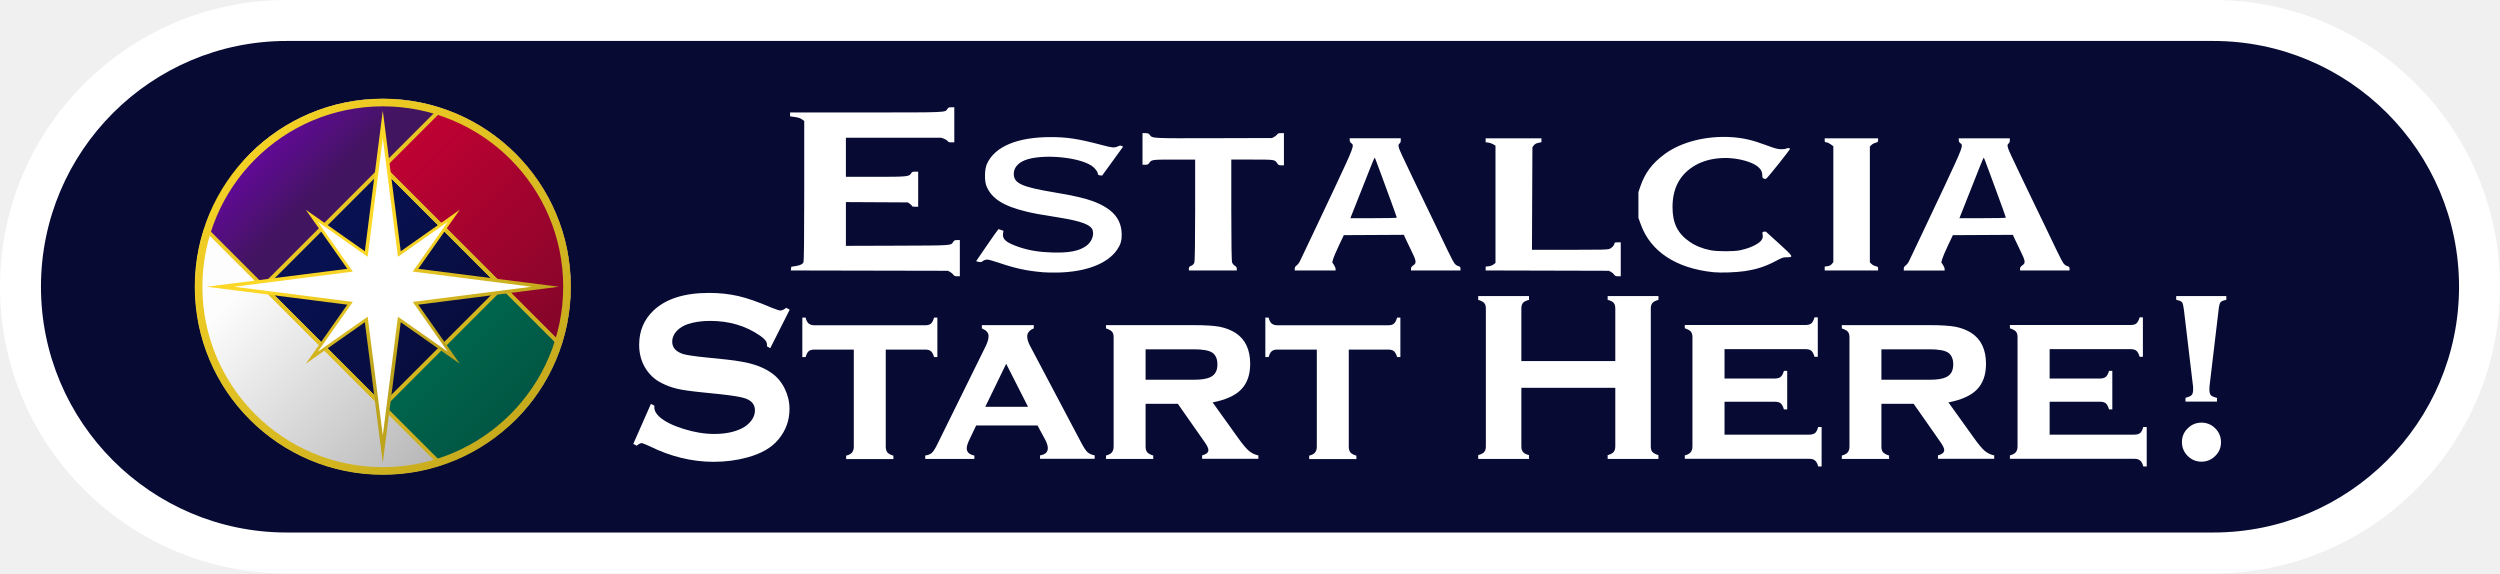
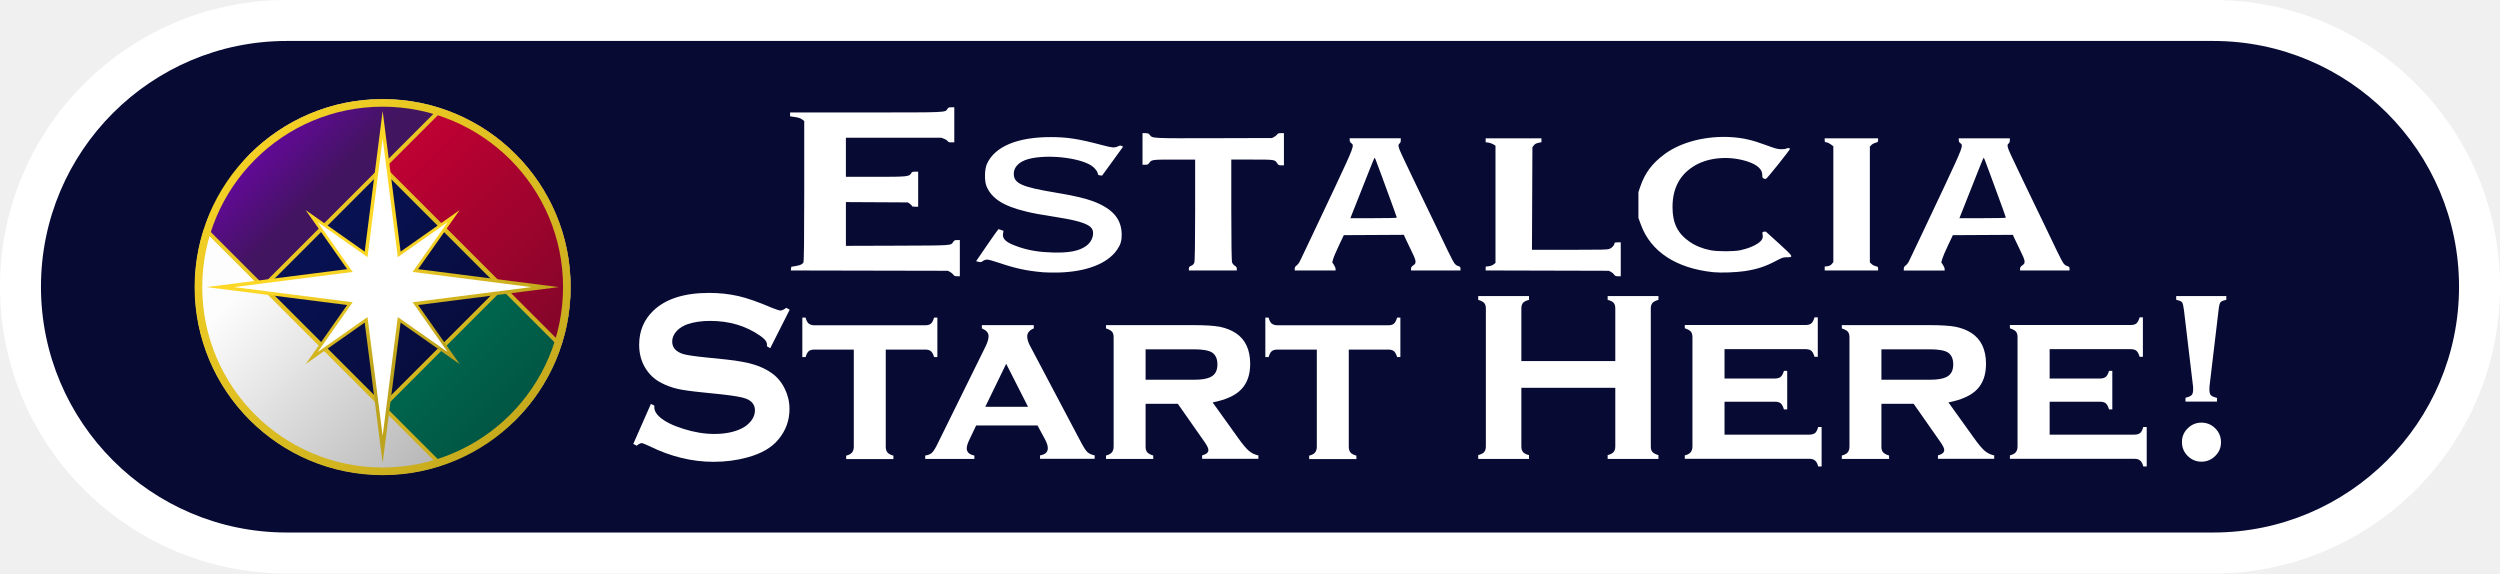
<svg xmlns="http://www.w3.org/2000/svg" xmlns:xlink="http://www.w3.org/1999/xlink" version="1.1" id="svg1" width="183.094" height="42" viewBox="0 0 183.094 42" xml:space="preserve">
  <defs id="defs1">
-     <linearGradient id="linearGradient18">
-       <stop style="stop-color:#7b26fc;stop-opacity:1;" offset="0" id="stop17" />
-       <stop style="stop-color:#561cbe;stop-opacity:1;" offset="1" id="stop18" />
-     </linearGradient>
-     <linearGradient id="linearGradient4">
-       <stop style="stop-color:#fcd726;stop-opacity:1;" offset="0" id="stop13" />
-       <stop style="stop-color:#bea41c;stop-opacity:1;" offset="1" id="stop14" />
-     </linearGradient>
-     <linearGradient id="linearGradient23">
-       <stop style="stop-color:#620997;stop-opacity:1;" offset="0" id="stop23" />
-       <stop style="stop-color:#41155f;stop-opacity:1;" offset="0.742" id="stop24" />
-     </linearGradient>
    <linearGradient id="linearGradient3">
      <stop style="stop-color:#f4d025;stop-opacity:1;" offset="0" id="stop11" />
      <stop style="stop-color:#c7ab1e;stop-opacity:1;" offset="1" id="stop12" />
-     </linearGradient>
-     <linearGradient id="e" x1="0.02" gradientUnits="userSpaceOnUse" gradientTransform="matrix(-437.5941,-437.5941,-437.5941,437.5941,657.0245,448.261)" x2="0.98">
-       <stop stop-color="#286c1a" offset="0" id="stop1" style="stop-color:#b5b5b5;stop-opacity:1;" />
-       <stop stop-color="#368d23" offset="0.796" id="stop2" style="stop-color:#fdfdfd;stop-opacity:1;" />
-     </linearGradient>
-     <linearGradient id="d" x1="0.02" gradientUnits="userSpaceOnUse" gradientTransform="matrix(-398.9934,-398.9934,-398.9934,398.9934,899.402,227.7239)" x2="0.98">
-       <stop stop-color="#9f1717" offset="0" id="stop3" style="stop-color:#7f0628;stop-opacity:1;" />
-       <stop stop-color="#d11e1e" offset="1" id="stop4" style="stop-color:#ca0035;stop-opacity:1;" />
-     </linearGradient>
-     <linearGradient id="c" x1="0.02" gradientUnits="userSpaceOnUse" gradientTransform="matrix(-316.5387,-316.5387,-316.5387,316.5387,808.6537,492.1151)" x2="0.98">
-       <stop stop-color="#b7b265" offset="0" id="stop5" style="stop-color:#024c3c;stop-opacity:1;" />
-       <stop stop-color="#c1bc69" offset="0.718" id="stop6" style="stop-color:#00674e;stop-opacity:1;" />
-     </linearGradient>
-     <linearGradient id="b" x1="0.02" gradientUnits="userSpaceOnUse" gradientTransform="matrix(-424.3272,-424.3272,-424.3272,424.3272,758.1729,333.8457)" x2="0.98">
-       <stop stop-color="#032e63" offset="0" id="stop7" style="stop-color:#070b34;stop-opacity:1;" />
-       <stop stop-color="#03387c" offset="1" id="stop8" style="stop-color:#09145e;stop-opacity:1;" />
-     </linearGradient>
-     <linearGradient id="a" x1="0.02" gradientUnits="userSpaceOnUse" gradientTransform="matrix(-667.6914,-667.6914,-667.6914,667.6914,1001.537,333.8457)" x2="0.98">
-       <stop stop-color="#bea41c" offset="0" id="stop9" />
-       <stop stop-color="#fcd726" offset="1" id="stop10" />
    </linearGradient>
    <style id="style1">
      .cls-1 {
        fill: #fff;
      }

      .cls-1, .cls-2 {
        stroke-width: 0px;
      }

      .cls-2 {
        fill: #185886;
      }
    </style>
-     <linearGradient xlink:href="#e" id="linearGradient282" gradientUnits="userSpaceOnUse" gradientTransform="matrix(-437.5941,-437.5941,-437.5941,437.5941,657.0245,448.261)" x1="0.02" x2="0.98" />
-     <linearGradient xlink:href="#linearGradient23" id="linearGradient283" gradientUnits="userSpaceOnUse" gradientTransform="translate(1535.406,-144.5082)" x1="-1411.053" y1="231.064" x2="-1287.993" y2="353.49" />
-     <linearGradient xlink:href="#d" id="linearGradient284" gradientUnits="userSpaceOnUse" gradientTransform="matrix(-398.9934,-398.9934,-398.9934,398.9934,899.402,227.7239)" x1="0.02" x2="0.98" />
-     <linearGradient xlink:href="#c" id="linearGradient285" gradientUnits="userSpaceOnUse" gradientTransform="matrix(-316.5387,-316.5387,-316.5387,316.5387,808.6537,492.1151)" x1="0.02" x2="0.98" />
-     <linearGradient xlink:href="#b" id="linearGradient286" gradientUnits="userSpaceOnUse" gradientTransform="matrix(-424.3272,-424.3272,-424.3272,424.3272,758.1729,333.8457)" x1="0.02" x2="0.98" />
-     <linearGradient xlink:href="#linearGradient3" id="linearGradient287" gradientUnits="userSpaceOnUse" x1="-1438.648" y1="249.587" x2="-960.489" y2="708.227" />
-     <linearGradient xlink:href="#linearGradient3" id="linearGradient288" gradientUnits="userSpaceOnUse" x1="-1438.648" y1="249.587" x2="-960.489" y2="708.227" />
-     <linearGradient xlink:href="#linearGradient3" id="linearGradient289" gradientUnits="userSpaceOnUse" x1="-1438.648" y1="249.587" x2="-960.489" y2="708.227" />
-     <linearGradient xlink:href="#linearGradient3" id="linearGradient290" gradientUnits="userSpaceOnUse" x1="-1438.648" y1="249.587" x2="-960.489" y2="708.227" />
-     <linearGradient xlink:href="#linearGradient3" id="linearGradient291" gradientUnits="userSpaceOnUse" x1="-1438.648" y1="249.587" x2="-960.489" y2="708.227" />
-     <linearGradient xlink:href="#linearGradient3" id="linearGradient292" gradientUnits="userSpaceOnUse" x1="-1438.648" y1="249.587" x2="-960.489" y2="708.227" />
-     <linearGradient xlink:href="#linearGradient3" id="linearGradient293" gradientUnits="userSpaceOnUse" x1="-1438.648" y1="249.587" x2="-960.489" y2="708.227" />
-     <linearGradient xlink:href="#linearGradient3" id="linearGradient294" gradientUnits="userSpaceOnUse" x1="-1438.648" y1="249.587" x2="-960.489" y2="708.227" />
-     <linearGradient xlink:href="#a" id="linearGradient295" gradientUnits="userSpaceOnUse" gradientTransform="matrix(-667.6914,-667.6914,-667.6914,667.6914,1001.537,333.8457)" x1="0.02" x2="0.98" />
-     <linearGradient xlink:href="#linearGradient4" id="linearGradient296" gradientUnits="userSpaceOnUse" gradientTransform="translate(487.9983,-41.78863)" x1="-1217.297" y1="389.553" x2="-1173.095" y2="493.959" />
-     <linearGradient xlink:href="#linearGradient18" id="linearGradient297" gradientUnits="userSpaceOnUse" x1="-754.372" y1="325.477" x2="-668.846" y2="390.881" />
-     <linearGradient xlink:href="#linearGradient18" id="linearGradient298" gradientUnits="userSpaceOnUse" x1="-754.372" y1="325.477" x2="-668.846" y2="390.881" />
    <style id="style1-1">
      .cls-1 {
        fill: #325733;
      }

      .cls-1, .cls-2 {
        stroke-width: 0px;
      }

      .cls-2 {
        fill: #fff;
      }
    </style>
    <style id="style1-2">
      .cls-1 {
        fill: #1e90ff;
      }

      .cls-1, .cls-2 {
        stroke-width: 0px;
      }

      .cls-2 {
        fill: #fff;
      }
    </style>
    <style id="style1-4">
      .cls-1 {
        fill: #008dac;
      }

      .cls-1, .cls-2 {
        stroke-width: 0px;
      }

      .cls-2 {
        fill: #fff;
      }
    </style>
+     <linearGradient xlink:href="#linearGradient3" id="linearGradient598" gradientUnits="userSpaceOnUse" x1="-1438.648" y1="249.587" x2="-960.489" y2="708.227" gradientTransform="matrix(0.04125409,0,0,0.04125409,-1381.075,264.7795)" />
+     <linearGradient id="g1" x2="1" gradientUnits="userSpaceOnUse" gradientTransform="matrix(-420.09,-420.09,-129.278,129.278,648.273,439.509)">
+       <stop offset="0" stop-color="#b5b5b5" id="stop1-1" />
+       <stop offset=".796" stop-color="#fdfdfd" id="stop2-3" />
+     </linearGradient>
+     <linearGradient id="g2-2" x2="1" gradientUnits="userSpaceOnUse" gradientTransform="matrix(123.06,122.426,-89.075,89.536,124.353,86.556)">
+       <stop offset="0" stop-color="#620997" id="stop3-4" />
+       <stop offset=".742" stop-color="#41155f" id="stop4-0" />
+     </linearGradient>
+     <linearGradient id="g3-7" x2="1" gradientUnits="userSpaceOnUse" gradientTransform="matrix(-383.034,-383.034,-156.745,156.745,891.422,219.744)">
+       <stop offset="0" stop-color="#7f0628" id="stop5-53" />
+       <stop offset="1" stop-color="#ca0035" id="stop6-2" />
+     </linearGradient>
+     <linearGradient id="g4-8" x2="1" gradientUnits="userSpaceOnUse" gradientTransform="matrix(-303.877,-303.877,-497.723,497.723,802.323,485.784)">
+       <stop offset="0" stop-color="#024c3c" id="stop7-0" />
+       <stop offset=".718" stop-color="#00674e" id="stop8-9" />
+     </linearGradient>
+     <linearGradient id="g5" x2="1" gradientUnits="userSpaceOnUse" gradientTransform="matrix(-407.354,-407.354,-407.354,407.354,749.686,325.359)">
+       <stop offset="0" stop-color="#070b34" id="stop9-7" />
+       <stop offset="1" stop-color="#09145e" id="stop10-7" />
+     </linearGradient>
+     <linearGradient id="g6" x2="1" gradientUnits="userSpaceOnUse" gradientTransform="matrix(478.159,458.64,-154.558,161.136,96.757,105.079)">
+       <stop offset="0" stop-color="#f4d025" id="stop11-4" />
+       <stop offset="1" stop-color="#c7ab1e" id="stop12-6" />
+     </linearGradient>
+     <linearGradient id="g7" x2="1" gradientUnits="userSpaceOnUse" gradientTransform="matrix(478.159,458.64,-458.64,478.159,96.757,105.079)">
+       <stop offset="0" stop-color="#f4d025" id="stop13-1" />
+       <stop offset="1" stop-color="#c7ab1e" id="stop14-5" />
+     </linearGradient>
+     <linearGradient id="g8-7" x2="1" gradientUnits="userSpaceOnUse" gradientTransform="matrix(478.159,458.64,-153.57,160.106,96.757,105.079)">
+       <stop offset="0" stop-color="#f4d025" id="stop15" />
+       <stop offset="1" stop-color="#c7ab1e" id="stop16" />
+     </linearGradient>
+     <linearGradient id="g9" x2="1" gradientUnits="userSpaceOnUse" gradientTransform="matrix(478.159,458.64,-458.64,478.159,96.757,105.079)">
+       <stop offset="0" stop-color="#f4d025" id="stop17-0" />
+       <stop offset="1" stop-color="#c7ab1e" id="stop18-9" />
+     </linearGradient>
+     <linearGradient id="g10" x2="1" gradientUnits="userSpaceOnUse" gradientTransform="matrix(478.159,458.64,-9.61,10.019,96.757,105.079)">
+       <stop offset="0" stop-color="#f4d025" id="stop19" />
+       <stop offset="1" stop-color="#c7ab1e" id="stop20" />
+     </linearGradient>
+     <linearGradient id="g11" x2="1" gradientUnits="userSpaceOnUse" gradientTransform="matrix(-640.984,-640.984,-640.984,640.984,988.183,320.492)">
+       <stop offset="0" stop-color="#bea41c" id="stop21" />
+       <stop offset="1" stop-color="#fcd726" id="stop22" />
+     </linearGradient>
+     <linearGradient id="g12" x2="1" gradientUnits="userSpaceOnUse" gradientTransform="matrix(77.183,182.31,-182.31,77.183,1800.649,-364.385)">
+       <stop offset="0" stop-color="#fcd726" id="stop23-0" />
+       <stop offset="1" stop-color="#bea41c" id="stop24-6" />
+     </linearGradient>
  </defs>
-   <path class="cls-2" d="m 21,40.5 c -10.75,0 -19.5,-8.75 -19.5,-19.5 0,-10.75 8.75,-19.5 19.5,-19.5 H 162.703 c 10.75,0 19.5,8.75 19.5,19.5 0,10.75 -8.75,19.5 -19.5,19.5 z" id="path114" style="fill:#070b34;fill-opacity:1" />
+   <path class="cls-2" d="m 21,40.438 c -10.75,0 -19.5,-8.75 -19.5,-19.5 0,-10.75 8.75,-19.5 19.5,-19.5 H 162.703 c 10.75,0 19.5,8.75 19.5,19.5 0,10.75 -8.75,19.5 -19.5,19.5 z" id="path114" style="fill:#070b34;fill-opacity:1" />
  <path class="cls-1" d="m 162.094,3 c 9.93,0 18,8.07 18,18 0,9.93 -8.07,18 -18,18 H 21 c -9.93,0 -18,-8.07 -18,-18 0,-9.93 8.07,-18 18,-18 H 162.094 m 0,-3 H 21 C 9.4,9.0509976e-6 8.7973483e-6,9.4 8.7973483e-6,21 c 0,11.6 9.4,21 21,21 H 162.094 c 11.6,0 21,-9.4 21,-21 0,-11.6 -9.4,-21 -21,-21 z" id="path115" style="fill:#ffffff;fill-opacity:1" />
-   <g id="g282" transform="matrix(0.04125409,0,0,0.04125409,14.26241,7.227499)">
-     <path d="m 438.221,650.387 c -33.534,11.071 -68.534,16.668 -104.375,16.668 -44.974,2e-4 -88.615,-8.812 -129.709,-26.191 -39.681,-16.783 -75.309,-40.806 -105.906,-71.404 C 67.633,538.864 43.609,503.235 26.827,463.555 9.448,422.46 0.635,378.82 0.635,333.846 c 0,-35.849 5.598,-70.845 16.67,-104.378 l 420.914,420.914 z" fill-rule="evenodd" fill="url(#e)" id="path264" style="fill:url(#linearGradient282);stroke-width:1.333" />
-     <path d="m 569.463,98.228 c 30.598,30.598 54.621,66.23 71.404,105.911 17.379,41.089 26.191,84.727 26.191,129.705 0,44.977 -8.812,88.616 -26.191,129.705 -16.787,39.681 -40.801,75.309 -71.401,105.907 -30.601,30.598 -95.753,61.214 -135.434,77.996 L 21.67,235.237 C 8.762,222.333 67.637,128.822 98.234,98.224 128.83,67.628 164.464,43.603 204.145,26.82 245.233,9.441 288.872,0.629 333.85,0.629 c 44.977,0 88.616,8.813 129.705,26.191 39.679,16.783 75.313,40.807 105.91,71.404 z" fill-rule="evenodd" stroke="#ffffff" stroke-miterlimit="2.613" stroke-width="0.667" fill="#ffffff" id="path265" style="fill:url(#linearGradient283)" />
-     <path d="M 650.344,438.181 333.806,121.642 438.183,17.264 c 8.541,2.82 16.987,5.995 25.328,9.523 39.679,16.783 75.313,40.807 105.91,71.404 30.598,30.598 54.621,66.23 71.404,105.911 17.379,41.089 26.191,84.727 26.191,129.705 0,35.846 -5.598,70.844 -16.668,104.376" fill-rule="evenodd" fill="url(#d)" id="path266" style="fill:url(#linearGradient284);stroke-width:1.333" />
-     <path d="m 650.384,438.221 c -2.82,8.541 -5.995,16.987 -9.523,25.328 -16.783,39.679 -40.806,75.313 -71.404,105.91 -30.596,30.598 -66.23,54.621 -105.91,71.404 -8.341,3.528 -16.787,6.703 -25.328,9.522 l -104.378,-104.378 212.164,-212.164 104.378,104.378 z" fill-rule="evenodd" fill="url(#c)" id="path267" style="fill:url(#linearGradient285);stroke-width:1.333" />
-     <path d="M 121.682,333.846 333.846,121.682 546.009,333.846 333.846,546.009 Z" fill-rule="evenodd" fill="url(#b)" id="path268" style="fill:url(#linearGradient286);stroke-width:1.333" />
-     <path d="M 121.682,333.846 333.846,121.682 546.009,333.846 333.846,546.009 Z" stroke="#213d79" stroke-miterlimit="2.613" stroke-width="0.667" fill="none" id="path269" />
-     <g id="g271" style="stroke:url(#linearGradient289);stroke-width:6.671;stroke-dasharray:none;stroke-opacity:1" transform="translate(1535.406,-144.5082)">
-       <path d="m -891.635,576.115 -309.965,-309.965 97.998,-97.998" stroke="#cc2026" stroke-miterlimit="2.613" stroke-width="0.667" fill="none" id="path270" style="stroke:url(#linearGradient287);stroke-width:6.671;stroke-dasharray:none;stroke-opacity:1" />
-       <path d="m -1413.724,478.354 212.164,-212.164 212.164,212.164 -212.164,212.164 z" stroke="#213d79" stroke-miterlimit="2.613" stroke-width="0.667" fill="none" id="path271" style="stroke:url(#linearGradient288);stroke-width:6.671;stroke-dasharray:none;stroke-opacity:1" />
-     </g>
-     <g id="g275" style="stroke:url(#linearGradient294);stroke-width:6.671;stroke-dasharray:none;stroke-opacity:1" transform="translate(1535.406,-144.5082)">
-       <path d="m -1105.598,786.48 c -429.808,-641.972 -429.808,-641.972 0,0 z" stroke="#378e42" stroke-miterlimit="2.613" stroke-width="0.667" fill="none" id="path272" style="stroke:url(#linearGradient290);stroke-width:6.671;stroke-dasharray:none;stroke-opacity:1" />
-       <path d="m -889.508,578.242 -312.092,-312.092 97.998,-97.998" stroke="#cc2026" stroke-miterlimit="2.613" stroke-width="0.667" fill="none" id="path273" style="stroke:url(#linearGradient291);stroke-width:6.671;stroke-dasharray:none;stroke-opacity:1" />
-       <path d="m -1413.724,478.354 212.164,-212.164 212.164,212.164 -212.164,212.164 z" stroke="#213d79" stroke-miterlimit="2.613" stroke-width="0.667" fill="none" id="path274" style="stroke:url(#linearGradient292);stroke-width:6.671;stroke-dasharray:none;stroke-opacity:1" />
-       <path d="m -1516.265,375.716 410.667,410.764 z" stroke="#378e42" stroke-miterlimit="2.613" stroke-width="0.667" fill="none" id="path275" style="stroke:url(#linearGradient293);stroke-width:6.671;stroke-dasharray:none;stroke-opacity:1" />
-     </g>
-     <path d="m 333.846,0 c 184.376,0 333.846,149.469 333.846,333.846 0,184.376 -149.469,333.846 -333.846,333.846 C 149.469,667.691 0,518.222 0,333.846 0,149.469 149.469,0 333.846,0 Z m 0,13.584 c 176.87,0 320.259,143.389 320.259,320.259 0,176.87 -143.389,320.259 -320.259,320.259 -176.87,0 -320.259,-143.389 -320.259,-320.259 0,-176.87 143.389,-320.259 320.259,-320.259" fill-rule="evenodd" fill="url(#a)" id="path276" style="fill:url(#linearGradient295);stroke-width:1.333" />
-     <g id="g281" transform="translate(2740.209,-720.1544)">
-       <g id="g278" transform="matrix(1.746151,0,0,1.746151,-1155.437,285.0804)" style="fill:url(#linearGradient298);fill-opacity:1">
-         <g id="g277" transform="translate(852.9293,-307.2816)" style="fill:url(#linearGradient297);fill-opacity:1">
-           <path id="path277" style="fill:url(#linearGradient296);fill-opacity:1;stroke:none;stroke-width:5.822" d="m -1569.321,568.594 -18.238,142.975 -60.022,-42.195 42.195,60.021 -142.975,18.238 142.975,18.238 -42.195,60.021 60.022,-42.195 18.238,142.975 18.238,-142.975 60.022,42.195 -42.195,-60.021 142.975,-18.238 -142.975,-18.238 42.195,-60.021 -60.022,42.195 z" />
-         </g>
-       </g>
-       <g id="g280" transform="matrix(1.473861,0,0,1.473861,-631.2615,343.393)" style="fill:#ffffff;fill-opacity:1">
-         <g id="g279" transform="translate(852.9293,-307.2816)" style="fill:#ffffff;fill-opacity:1">
-           <path id="path278" style="fill:#ffffff;fill-opacity:1;stroke:none;stroke-width:5.822" d="m -2057.319,610.382 -18.238,142.975 -60.022,-42.195 42.195,60.021 -142.975,18.238 142.975,18.238 -42.195,60.021 60.022,-42.195 18.238,142.975 18.238,-142.975 60.022,42.195 -42.195,-60.021 142.975,-18.238 -142.975,-18.238 42.195,-60.021 -60.022,42.195 z" />
-         </g>
-       </g>
-     </g>
-   </g>
  <g id="g157" transform="translate(742.6794,-246.5421)" style="fill:#ffffff;fill-opacity:1">
    <path class="cls-1" d="m -684.849,269.234 -1.42,2.81 -0.24,-0.14 c 0,-0.06 0,-0.11 0,-0.14 0,-0.2 -0.17,-0.41 -0.51,-0.64 -1.04,-0.72 -2.25,-1.08 -3.65,-1.08 -0.62,0 -1.16,0.08 -1.63,0.23 -0.34,0.12 -0.62,0.29 -0.83,0.52 -0.21,0.23 -0.32,0.49 -0.32,0.76 0,0.45 0.27,0.75 0.81,0.92 0.28,0.08 0.88,0.17 1.8,0.26 l 1.37,0.14 c 0.82,0.09 1.48,0.21 1.98,0.36 0.5,0.15 0.95,0.36 1.34,0.64 0.4,0.29 0.71,0.66 0.94,1.13 0.23,0.47 0.35,0.96 0.35,1.49 0,0.84 -0.27,1.58 -0.81,2.23 -0.49,0.6 -1.25,1.04 -2.28,1.32 -0.77,0.21 -1.59,0.32 -2.47,0.32 -1.58,0 -3.14,-0.38 -4.68,-1.14 -0.33,-0.15 -0.52,-0.23 -0.59,-0.23 -0.08,0 -0.2,0.06 -0.36,0.19 l -0.25,-0.13 1.29,-2.93 0.25,0.12 v 0.11 c 0,0.26 0.13,0.5 0.38,0.72 0.38,0.34 0.96,0.63 1.76,0.88 0.8,0.25 1.54,0.37 2.25,0.37 0.78,0 1.44,-0.13 1.98,-0.39 0.3,-0.14 0.54,-0.34 0.73,-0.58 0.18,-0.24 0.27,-0.49 0.27,-0.76 0,-0.39 -0.21,-0.68 -0.64,-0.85 -0.3,-0.12 -0.9,-0.22 -1.8,-0.32 l -1.35,-0.14 c -0.9,-0.09 -1.54,-0.18 -1.91,-0.27 -0.37,-0.09 -0.75,-0.22 -1.12,-0.41 -0.53,-0.26 -0.95,-0.66 -1.25,-1.18 -0.27,-0.47 -0.41,-1.02 -0.41,-1.63 0,-1.01 0.35,-1.84 1.04,-2.5 0.91,-0.87 2.27,-1.3 4.09,-1.3 0.76,0 1.47,0.08 2.13,0.23 0.66,0.15 1.48,0.44 2.46,0.86 0.34,0.13 0.54,0.2 0.62,0.2 0.12,0 0.27,-0.07 0.43,-0.2 l 0.24,0.13 z" id="path148" style="fill:#ffffff;fill-opacity:1" />
    <path class="cls-1" d="m -677.809,272.134 v 7.12 c 0,0.18 0.04,0.32 0.12,0.42 0.08,0.1 0.23,0.18 0.44,0.24 v 0.25 h -3.46 v -0.25 c 0.2,-0.05 0.35,-0.13 0.43,-0.23 0.08,-0.1 0.13,-0.24 0.13,-0.42 v -7.12 h -2.88 c -0.19,0 -0.33,0.04 -0.42,0.12 -0.1,0.08 -0.17,0.23 -0.23,0.43 h -0.24 v -2.89 h 0.24 c 0.05,0.21 0.13,0.35 0.22,0.43 0.1,0.08 0.24,0.13 0.42,0.13 h 8.12 c 0.19,0 0.33,-0.04 0.42,-0.12 0.09,-0.08 0.17,-0.23 0.23,-0.44 h 0.24 v 2.89 h -0.24 c -0.06,-0.21 -0.14,-0.35 -0.23,-0.43 -0.1,-0.08 -0.24,-0.12 -0.42,-0.12 h -2.88 z" id="path149" style="fill:#ffffff;fill-opacity:1" />
    <path class="cls-1" d="m -666.689,277.704 h -4.5 l -0.51,1.07 c -0.12,0.26 -0.18,0.46 -0.18,0.6 0,0.28 0.19,0.46 0.56,0.53 v 0.25 h -3.6 v -0.25 c 0.22,-0.03 0.39,-0.1 0.49,-0.2 0.11,-0.1 0.23,-0.29 0.38,-0.59 l 3.57,-7.24 c 0.13,-0.27 0.2,-0.51 0.2,-0.72 0,-0.24 -0.16,-0.42 -0.49,-0.56 v -0.24 h 3.8 v 0.24 c -0.32,0.13 -0.48,0.33 -0.48,0.59 0,0.19 0.07,0.43 0.22,0.71 l 3.71,7.02 c 0.2,0.38 0.36,0.63 0.48,0.74 0.12,0.11 0.29,0.19 0.53,0.24 v 0.25 h -4 v -0.25 c 0.38,-0.06 0.57,-0.24 0.57,-0.53 0,-0.18 -0.07,-0.4 -0.22,-0.67 l -0.54,-1 z m -0.7,-1.37 -1.6,-3.15 -1.53,3.15 z" id="path150" style="fill:#ffffff;fill-opacity:1" />
    <path class="cls-1" d="m -658.779,276.134 v 3.12 c 0,0.18 0.04,0.32 0.12,0.41 0.08,0.09 0.23,0.18 0.44,0.24 v 0.25 h -3.46 v -0.25 c 0.2,-0.05 0.35,-0.13 0.43,-0.23 0.08,-0.1 0.13,-0.24 0.13,-0.42 v -8.01 c 0,-0.18 -0.04,-0.32 -0.12,-0.41 -0.08,-0.09 -0.23,-0.17 -0.44,-0.24 v -0.24 h 6.42 c 0.83,0 1.47,0.04 1.91,0.12 0.44,0.09 0.83,0.24 1.17,0.46 0.7,0.46 1.06,1.21 1.06,2.26 0,0.79 -0.22,1.41 -0.65,1.86 -0.43,0.45 -1.13,0.77 -2.1,0.96 l 1.85,2.58 c 0.34,0.48 0.61,0.8 0.81,0.97 0.2,0.17 0.43,0.28 0.69,0.33 v 0.25 h -4.12 v -0.25 c 0.3,-0.08 0.46,-0.21 0.46,-0.39 0,-0.13 -0.09,-0.32 -0.28,-0.59 l -1.96,-2.8 h -2.34 z m 0,-1.78 h 3.53 c 0.54,0 0.93,-0.06 1.19,-0.18 0.36,-0.16 0.54,-0.47 0.54,-0.94 0,-0.41 -0.13,-0.7 -0.38,-0.87 -0.25,-0.16 -0.7,-0.24 -1.35,-0.24 h -3.53 v 2.22 z" id="path151" style="fill:#ffffff;fill-opacity:1" />
    <path class="cls-1" d="m -643.899,272.134 v 7.12 c 0,0.18 0.04,0.32 0.12,0.42 0.08,0.1 0.23,0.18 0.44,0.24 v 0.25 h -3.46 v -0.25 c 0.2,-0.05 0.35,-0.13 0.43,-0.23 0.08,-0.1 0.13,-0.24 0.13,-0.42 v -7.12 h -2.88 c -0.19,0 -0.33,0.04 -0.42,0.12 -0.1,0.08 -0.17,0.23 -0.23,0.43 h -0.24 v -2.89 h 0.24 c 0.05,0.21 0.13,0.35 0.22,0.43 0.1,0.08 0.24,0.13 0.42,0.13 h 8.12 c 0.19,0 0.33,-0.04 0.42,-0.12 0.09,-0.08 0.17,-0.23 0.23,-0.44 h 0.24 v 2.89 h -0.24 c -0.06,-0.21 -0.14,-0.35 -0.23,-0.43 -0.1,-0.08 -0.24,-0.12 -0.42,-0.12 h -2.88 z" id="path152" style="fill:#ffffff;fill-opacity:1" />
    <path class="cls-1" d="m -624.379,274.944 h -6.88 v 4.3 c 0,0.18 0.04,0.31 0.13,0.41 0.08,0.1 0.23,0.17 0.43,0.22 v 0.28 h -3.72 v -0.28 c 0.21,-0.06 0.36,-0.13 0.44,-0.23 0.08,-0.1 0.12,-0.23 0.12,-0.4 v -10.11 c 0,-0.18 -0.04,-0.31 -0.12,-0.4 -0.08,-0.09 -0.23,-0.17 -0.44,-0.23 v -0.28 h 3.72 v 0.28 c -0.21,0.05 -0.36,0.13 -0.44,0.22 -0.08,0.1 -0.12,0.23 -0.12,0.41 v 3.85 h 6.88 v -3.85 c 0,-0.18 -0.04,-0.31 -0.12,-0.41 -0.08,-0.1 -0.23,-0.17 -0.44,-0.22 v -0.28 h 3.72 v 0.28 c -0.21,0.06 -0.36,0.13 -0.44,0.23 -0.08,0.09 -0.12,0.23 -0.12,0.4 v 10.11 c 0,0.18 0.04,0.31 0.12,0.4 0.08,0.09 0.23,0.17 0.44,0.23 v 0.28 h -3.72 v -0.28 c 0.2,-0.05 0.35,-0.13 0.43,-0.22 0.08,-0.1 0.13,-0.23 0.13,-0.41 z" id="path153" style="fill:#ffffff;fill-opacity:1" />
    <path class="cls-1" d="m -616.379,275.994 v 2.38 h 6.21 c 0.18,0 0.32,-0.04 0.42,-0.12 0.1,-0.08 0.17,-0.23 0.23,-0.44 h 0.25 v 2.89 h -0.25 c -0.05,-0.2 -0.13,-0.35 -0.23,-0.43 -0.1,-0.09 -0.24,-0.13 -0.42,-0.13 h -9.12 v -0.25 c 0.2,-0.05 0.35,-0.13 0.43,-0.23 0.08,-0.1 0.13,-0.24 0.13,-0.42 v -8.01 c 0,-0.18 -0.04,-0.32 -0.12,-0.41 -0.08,-0.09 -0.23,-0.17 -0.44,-0.24 v -0.24 h 8.85 c 0.19,0 0.33,-0.04 0.42,-0.12 0.09,-0.08 0.17,-0.23 0.23,-0.44 h 0.24 v 2.89 h -0.24 c -0.06,-0.21 -0.14,-0.36 -0.23,-0.44 -0.09,-0.08 -0.24,-0.12 -0.42,-0.12 h -5.94 v 2.15 h 3.69 c 0.18,0 0.32,-0.04 0.42,-0.12 0.1,-0.08 0.18,-0.23 0.24,-0.44 h 0.24 v 2.82 h -0.24 c -0.06,-0.21 -0.14,-0.35 -0.23,-0.44 -0.1,-0.08 -0.24,-0.12 -0.42,-0.12 h -3.69 z" id="path154" style="fill:#ffffff;fill-opacity:1" />
    <path class="cls-1" d="m -604.889,276.134 v 3.12 c 0,0.18 0.04,0.32 0.12,0.41 0.08,0.09 0.23,0.18 0.44,0.24 v 0.25 h -3.46 v -0.25 c 0.2,-0.05 0.35,-0.13 0.43,-0.23 0.08,-0.1 0.13,-0.24 0.13,-0.42 v -8.01 c 0,-0.18 -0.04,-0.32 -0.12,-0.41 -0.08,-0.09 -0.23,-0.17 -0.44,-0.24 v -0.24 h 6.42 c 0.83,0 1.47,0.04 1.91,0.12 0.44,0.09 0.83,0.24 1.17,0.46 0.7,0.46 1.06,1.21 1.06,2.26 0,0.79 -0.22,1.41 -0.65,1.86 -0.43,0.45 -1.13,0.77 -2.1,0.96 l 1.85,2.58 c 0.34,0.48 0.61,0.8 0.81,0.97 0.2,0.17 0.43,0.28 0.69,0.33 v 0.25 h -4.12 v -0.25 c 0.3,-0.08 0.46,-0.21 0.46,-0.39 0,-0.13 -0.09,-0.32 -0.28,-0.59 l -1.96,-2.8 h -2.34 z m 0,-1.78 h 3.53 c 0.54,0 0.93,-0.06 1.19,-0.18 0.36,-0.16 0.54,-0.47 0.54,-0.94 0,-0.41 -0.13,-0.7 -0.38,-0.87 -0.25,-0.16 -0.7,-0.24 -1.35,-0.24 h -3.53 v 2.22 z" id="path155" style="fill:#ffffff;fill-opacity:1" />
    <path class="cls-1" d="m -592.569,275.994 v 2.38 h 6.21 c 0.18,0 0.32,-0.04 0.42,-0.12 0.1,-0.08 0.17,-0.23 0.23,-0.44 h 0.25 v 2.89 h -0.25 c -0.05,-0.2 -0.13,-0.35 -0.23,-0.43 -0.1,-0.09 -0.24,-0.13 -0.42,-0.13 h -9.12 v -0.25 c 0.2,-0.05 0.35,-0.13 0.43,-0.23 0.08,-0.1 0.13,-0.24 0.13,-0.42 v -8.01 c 0,-0.18 -0.04,-0.32 -0.12,-0.41 -0.08,-0.09 -0.23,-0.17 -0.44,-0.24 v -0.24 h 8.85 c 0.19,0 0.33,-0.04 0.42,-0.12 0.09,-0.08 0.17,-0.23 0.23,-0.44 h 0.24 v 2.89 h -0.24 c -0.06,-0.21 -0.14,-0.36 -0.23,-0.44 -0.09,-0.08 -0.24,-0.12 -0.42,-0.12 h -5.94 v 2.15 h 3.69 c 0.18,0 0.32,-0.04 0.42,-0.12 0.1,-0.08 0.18,-0.23 0.24,-0.44 h 0.24 v 2.82 h -0.24 c -0.06,-0.21 -0.14,-0.35 -0.23,-0.44 -0.1,-0.08 -0.24,-0.12 -0.42,-0.12 h -3.69 z" id="path156" style="fill:#ffffff;fill-opacity:1" />
    <path class="cls-1" d="m -580.309,275.954 h -2.31 v -0.28 c 0.24,-0.06 0.4,-0.13 0.46,-0.21 0.07,-0.08 0.1,-0.22 0.1,-0.42 0,-0.12 0,-0.25 -0.03,-0.39 l -0.64,-5.38 c -0.04,-0.31 -0.08,-0.5 -0.14,-0.59 -0.06,-0.08 -0.21,-0.14 -0.43,-0.18 v -0.28 h 3.67 v 0.28 c -0.23,0.04 -0.37,0.1 -0.43,0.18 -0.06,0.08 -0.11,0.28 -0.14,0.59 l -0.64,5.38 c -0.02,0.14 -0.03,0.27 -0.03,0.39 0,0.21 0.03,0.35 0.1,0.43 0.06,0.08 0.22,0.15 0.46,0.21 v 0.28 z m -1.15,1.54 c 0.4,0 0.74,0.14 1.02,0.42 0.28,0.28 0.42,0.62 0.42,1.02 0,0.4 -0.14,0.72 -0.42,1 -0.28,0.28 -0.62,0.42 -1.01,0.42 -0.39,0 -0.73,-0.14 -1.01,-0.42 -0.28,-0.28 -0.42,-0.62 -0.42,-1.02 0,-0.4 0.14,-0.72 0.42,-1 0.28,-0.28 0.62,-0.42 1.02,-0.42 z" id="path157" style="fill:#ffffff;fill-opacity:1" />
  </g>
  <path style="fill:#ffffff;stroke-width:0.049" d="m 69.824,20.12 c -0.041,-0.061 -0.148,-0.151 -0.238,-0.2 l -0.162,-0.088 -5.753,-0.012 -5.753,-0.012 0.016,-0.135 0.016,-0.135 0.288,-0.047 c 0.351,-0.057 0.519,-0.129 0.6,-0.26 0.043,-0.069 0.062,-1.673 0.062,-5.235 V 8.861 l -0.164,-0.12 c -0.117,-0.085 -0.265,-0.134 -0.518,-0.17 l -0.354,-0.051 v -0.142 -0.142 h 5.494 c 6.066,0 5.865,0.009 6.026,-0.256 0.063,-0.104 0.107,-0.122 0.29,-0.122 h 0.216 v 1.284 1.284 h -0.216 c -0.169,0 -0.229,-0.021 -0.273,-0.095 -0.033,-0.052 -0.147,-0.128 -0.258,-0.168 l -0.202,-0.074 -3.495,-9e-5 -3.495,-7e-5 v 1.431 1.431 h 2.128 c 2.367,0 2.513,-0.015 2.65,-0.256 0.06,-0.106 0.101,-0.123 0.293,-0.123 h 0.223 v 1.284 1.284 h -0.23 c -0.153,0 -0.23,-0.018 -0.23,-0.056 0,-0.031 -0.067,-0.102 -0.149,-0.158 l -0.148,-0.102 -2.268,-0.012 -2.268,-0.012 v 1.603 1.603 l 3.726,-0.012 c 4.092,-0.015 3.956,-0.006 4.128,-0.271 0.078,-0.12 0.122,-0.141 0.291,-0.141 h 0.199 v 1.326 1.326 h -0.198 c -0.157,0 -0.214,-0.024 -0.273,-0.112 z m 48.39,-0.015 c -0.049,-0.069 -0.159,-0.159 -0.243,-0.2 l -0.154,-0.074 -4.505,-0.012 -4.505,-0.012 v -0.141 -0.141 l 0.219,-0.024 c 0.128,-0.015 0.277,-0.071 0.36,-0.135 l 0.14,-0.109 v -4.293 -4.293 l -0.159,-0.1 c -0.087,-0.055 -0.249,-0.112 -0.36,-0.127 l -0.201,-0.027 v -0.143 -0.143 h 2.043 2.043 v 0.141 0.141 l -0.23,0.05 c -0.162,0.035 -0.26,0.09 -0.331,0.186 l -0.101,0.135 -0.017,3.756 -0.016,3.756 h 2.74 c 2.376,0 2.765,-0.009 2.931,-0.066 0.185,-0.065 0.372,-0.272 0.372,-0.413 0,-0.051 0.057,-0.067 0.23,-0.067 h 0.23 v 1.242 1.242 h -0.2 c -0.164,0 -0.216,-0.024 -0.289,-0.126 z m -41.864,-0.17 c -1.115,-0.093 -2.005,-0.283 -3.14,-0.672 -0.406,-0.139 -0.816,-0.253 -0.909,-0.253 -0.104,0 -0.225,0.041 -0.313,0.105 -0.127,0.093 -0.164,0.1 -0.322,0.06 l -0.178,-0.045 0.804,-1.175 c 0.442,-0.646 0.818,-1.175 0.835,-1.175 0.016,0 0.106,0.027 0.197,0.063 l 0.166,0.063 -0.033,0.224 c -0.055,0.394 0.248,0.647 1.144,0.954 0.758,0.26 1.527,0.385 2.52,0.41 1.193,0.03 1.906,-0.111 2.422,-0.477 0.383,-0.271 0.587,-0.743 0.488,-1.128 -0.109,-0.424 -0.807,-0.691 -2.536,-0.968 -1.512,-0.243 -1.749,-0.286 -2.335,-0.427 -1.671,-0.402 -2.535,-0.952 -2.909,-1.85 -0.163,-0.392 -0.149,-1.251 0.029,-1.64 0.574,-1.272 2.219,-1.963 4.67,-1.964 1.198,-2.8e-4 2.041,0.13 3.706,0.571 0.817,0.217 0.949,0.229 1.212,0.11 0.152,-0.069 0.201,-0.074 0.284,-0.03 l 0.099,0.053 -0.761,1.051 c -0.418,0.578 -0.766,1.057 -0.773,1.064 -0.01,0.006 -0.08,6e-5 -0.163,-0.015 -0.102,-0.018 -0.151,-0.056 -0.151,-0.115 0,-0.148 -0.225,-0.438 -0.462,-0.594 -0.912,-0.602 -3.289,-0.851 -4.629,-0.485 -0.669,0.183 -1.066,0.582 -1.066,1.071 0,0.713 0.576,0.974 3.062,1.385 1.249,0.207 2.145,0.411 2.702,0.617 1.459,0.538 2.124,1.295 2.14,2.438 0.01,0.469 -0.081,0.76 -0.341,1.136 -0.702,1.014 -2.262,1.616 -4.312,1.663 -0.38,0.009 -0.895,-10e-4 -1.146,-0.021 z m 49.138,7e-4 c -2.724,-0.28 -4.595,-1.506 -5.314,-3.483 l -0.18,-0.494 v -0.947 -0.947 l 0.137,-0.4 c 0.344,-1.002 0.864,-1.698 1.774,-2.372 1.219,-0.903 3.09,-1.374 4.946,-1.245 0.83,0.058 1.473,0.206 2.451,0.567 0.746,0.275 0.889,0.314 1.162,0.314 0.171,0 0.327,-0.018 0.347,-0.042 0.047,-0.056 0.242,-0.054 0.29,0.002 0.033,0.041 -1.659,2.163 -1.765,2.211 -0.025,0.012 -0.098,0.002 -0.16,-0.021 -0.091,-0.035 -0.112,-0.089 -0.112,-0.277 0,-0.402 -0.362,-0.734 -1.053,-0.965 -1.293,-0.432 -2.795,-0.331 -3.832,0.258 -1.125,0.639 -1.686,1.659 -1.688,3.065 -10e-4,1.178 0.368,1.931 1.244,2.54 0.436,0.303 0.942,0.509 1.541,0.627 0.513,0.101 1.737,0.1 2.189,-0.002 0.527,-0.119 0.941,-0.278 1.246,-0.478 0.325,-0.213 0.432,-0.403 0.379,-0.666 -0.033,-0.162 -0.025,-0.186 0.086,-0.211 0.068,-0.015 0.143,-0.012 0.166,0.006 0.025,0.018 0.464,0.419 0.979,0.888 1.036,0.943 1.055,0.978 0.522,0.978 -0.241,0 -0.326,0.027 -0.755,0.256 -0.788,0.418 -1.398,0.619 -2.296,0.757 -0.628,0.096 -1.758,0.136 -2.297,0.081 z m -38.418,-0.263 c 0,-0.107 0.037,-0.152 0.169,-0.207 0.112,-0.046 0.189,-0.124 0.229,-0.231 0.041,-0.109 0.061,-1.371 0.062,-3.855 v -3.693 h -1.512 c -1.656,0 -1.678,0.003 -1.856,0.255 -0.071,0.101 -0.124,0.124 -0.287,0.124 h -0.2 v -1.157 -1.157 l 0.216,2.7e-4 c 0.18,2.3e-4 0.232,0.021 0.315,0.128 0.202,0.259 0.086,0.253 4.731,0.241 l 4.224,-0.012 0.162,-0.088 c 0.09,-0.048 0.188,-0.129 0.219,-0.179 0.043,-0.07 0.107,-0.091 0.273,-0.091 h 0.217 v 1.178 1.178 h -0.199 c -0.171,0 -0.212,-0.021 -0.295,-0.149 -0.176,-0.272 -0.176,-0.272 -1.849,-0.272 h -1.512 v 3.693 c 0,2.401 0.021,3.748 0.06,3.849 0.033,0.086 0.123,0.193 0.201,0.237 0.097,0.055 0.142,0.124 0.142,0.212 v 0.131 h -1.755 -1.755 z m 7.752,0 c 10e-4,-0.089 0.049,-0.17 0.139,-0.233 0.076,-0.053 0.181,-0.185 0.234,-0.295 0.053,-0.109 0.209,-0.436 0.346,-0.725 0.137,-0.289 0.435,-0.914 0.661,-1.389 0.578,-1.211 0.817,-1.715 1.581,-3.346 1.381,-2.944 1.417,-3.043 1.181,-3.199 -0.071,-0.047 -0.115,-0.13 -0.115,-0.217 v -0.141 h 1.87 1.87 v 0.163 c 0,0.094 -0.037,0.186 -0.086,0.216 -0.143,0.087 -0.099,0.286 0.206,0.926 0.16,0.336 0.52,1.093 0.8,1.684 0.28,0.59 0.708,1.48 0.952,1.978 0.244,0.498 0.541,1.113 0.661,1.368 0.744,1.577 1.264,2.634 1.376,2.793 0.083,0.119 0.188,0.2 0.296,0.23 0.139,0.038 0.168,0.071 0.168,0.184 v 0.138 h -1.812 -1.812 v -0.131 c 0,-0.09 0.053,-0.166 0.173,-0.248 0.249,-0.17 0.227,-0.313 -0.176,-1.127 -0.192,-0.387 -0.387,-0.794 -0.434,-0.904 l -0.086,-0.2 -2.198,0.012 -2.198,0.012 -0.358,0.752 c -0.197,0.414 -0.388,0.863 -0.424,0.997 l -0.066,0.245 0.122,0.184 c 0.067,0.101 0.122,0.235 0.122,0.297 v 0.113 h -1.496 -1.496 z m 7.479,-3.732 c 0,-0.036 -0.264,-0.763 -1.177,-3.244 -0.42,-1.141 -0.426,-1.156 -0.463,-1.13 -0.012,0.009 -0.171,0.387 -0.348,0.837 -0.177,0.45 -0.409,1.036 -0.515,1.302 -0.106,0.266 -0.339,0.853 -0.517,1.305 -0.178,0.451 -0.337,0.854 -0.354,0.894 l -0.029,0.074 h 1.701 c 0.995,0 1.701,-0.015 1.701,-0.039 z m 31.336,3.726 v -0.143 l 0.204,-0.027 c 0.145,-0.021 0.236,-0.067 0.316,-0.163 l 0.112,-0.134 v -4.245 -4.245 l -0.196,-0.143 c -0.108,-0.079 -0.25,-0.143 -0.316,-0.143 -0.1,0 -0.121,-0.024 -0.121,-0.147 v -0.147 h 1.956 1.956 v 0.139 c 0,0.12 -0.029,0.146 -0.196,0.191 -0.108,0.027 -0.244,0.103 -0.302,0.166 l -0.106,0.114 v 4.237 4.237 l 0.12,0.119 c 0.066,0.065 0.202,0.137 0.302,0.159 0.157,0.035 0.182,0.06 0.182,0.179 v 0.139 h -1.956 -1.956 z m 5.791,0.006 c 6e-4,-0.089 0.049,-0.17 0.139,-0.232 0.076,-0.053 0.181,-0.185 0.234,-0.295 0.053,-0.11 0.209,-0.436 0.346,-0.725 0.137,-0.289 0.435,-0.914 0.661,-1.389 0.578,-1.211 0.817,-1.715 1.581,-3.346 1.38,-2.944 1.417,-3.043 1.181,-3.199 -0.071,-0.047 -0.115,-0.13 -0.115,-0.217 v -0.141 h 1.87 1.87 v 0.163 c 0,0.094 -0.037,0.186 -0.087,0.216 -0.143,0.087 -0.099,0.286 0.206,0.926 0.16,0.336 0.52,1.093 0.8,1.684 0.28,0.59 0.708,1.48 0.952,1.978 0.244,0.498 0.541,1.113 0.661,1.368 0.744,1.577 1.264,2.633 1.376,2.793 0.083,0.119 0.188,0.2 0.296,0.23 0.139,0.038 0.168,0.071 0.168,0.184 v 0.138 h -1.812 -1.812 v -0.131 c 0,-0.09 0.053,-0.166 0.173,-0.248 0.249,-0.17 0.227,-0.313 -0.176,-1.127 -0.192,-0.387 -0.387,-0.794 -0.434,-0.904 l -0.086,-0.2 -2.198,0.012 -2.198,0.012 -0.358,0.752 c -0.197,0.414 -0.388,0.863 -0.424,0.997 l -0.066,0.245 0.122,0.184 c 0.067,0.101 0.122,0.235 0.122,0.297 v 0.113 h -1.496 -1.496 z m 7.479,-3.732 c 0,-0.036 -0.264,-0.763 -1.177,-3.244 -0.42,-1.141 -0.426,-1.156 -0.463,-1.13 -0.012,0.009 -0.171,0.387 -0.348,0.837 -0.177,0.45 -0.409,1.036 -0.515,1.302 -0.106,0.266 -0.339,0.853 -0.517,1.305 -0.178,0.451 -0.338,0.854 -0.354,0.894 l -0.029,0.074 h 1.701 c 0.995,0 1.701,-0.015 1.701,-0.039 z" id="path471" />
+   <g id="g606" transform="matrix(0.04123511,0,0,0.04123511,110.3654,16.98505)">
+     <path d="m -1426.686,297.225 c -17.731,-26.484 -17.731,-26.484 0,0 z" stroke="#378e42" stroke-miterlimit="2.613" stroke-width="0.667" fill="none" id="path579" style="stroke:url(#linearGradient598);stroke-width:0.275;stroke-dasharray:none;stroke-opacity:1" />
+     <g id="Layer 1" transform="matrix(1.000462,0,0,1.000462,-2330.865,-236.0042)">
+       <path id="path11-7" fill-rule="evenodd" class="s0" d="m 438.22,650.39 c -33.53,11.07 -68.53,16.67 -104.37,16.67 -44.98,0 -88.62,-8.82 -129.71,-26.2 C 164.46,624.08 128.83,600.06 98.23,569.46 67.63,538.86 43.61,503.24 26.83,463.55 9.45,422.46 0.63,378.82 0.63,333.85 0.63,298 6.23,263 17.3,229.47 c 0,0 420.92,420.91 420.92,420.92 z" style="fill:url(#g1)" />
+       <path id="path10-9" fill-rule="evenodd" class="s1" d="m 569.46,98.23 c 30.6,30.6 54.62,66.23 71.41,105.91 17.38,41.09 26.19,84.73 26.19,129.7 0,44.98 -8.81,88.62 -26.19,129.71 -16.79,39.68 -40.8,75.31 -71.4,105.91 -30.6,30.59 -95.76,61.21 -135.44,77.99 L 21.67,235.24 C 8.76,222.33 67.64,128.82 98.23,98.22 128.83,67.63 164.46,43.6 204.14,26.82 245.23,9.44 288.87,0.63 333.85,0.63 c 44.98,0 88.62,8.81 129.7,26.19 39.68,16.78 75.32,40.81 105.91,71.41 z" style="fill:url(#g2-2)" />
+       <path id="path13-41" fill-rule="evenodd" class="s2" d="M 650.34,438.18 333.81,121.64 438.18,17.26 q 12.82,4.23 25.33,9.53 c 39.68,16.78 75.32,40.8 105.91,71.4 30.6,30.6 54.62,66.23 71.41,105.91 17.37,41.09 26.19,84.73 26.19,129.71 0,35.84 -5.6,70.84 -16.68,104.37 z" style="fill:url(#g3-7)" />
+       <path id="path15-23" fill-rule="evenodd" class="s3" d="m 650.38,438.22 q -4.23,12.81 -9.52,25.33 c -16.78,39.68 -40.8,75.31 -71.4,105.91 -30.6,30.6 -66.23,54.62 -105.91,71.4 q -12.52,5.3 -25.33,9.53 L 333.84,546.01 546.01,333.84 c 0,0 104.37,104.38 104.37,104.38 z" style="fill:url(#g4-8)" />
+       <path id="path17-69" fill-rule="evenodd" class="s4" d="M 121.68,333.85 333.85,121.68 546.01,333.85 333.85,546.01 Z" style="fill:url(#g5)" />
+       <path id="path18-1" class="s5" d="M 121.68,333.85 333.85,121.68 546.01,333.85 333.85,546.01 Z" />
+       <g id="g36-4">
+         <path id="path34-7" class="s6" d="M 643.77,431.61 333.81,121.64 431.8,23.64" style="stroke:url(#g6)" />
+         <path id="path36-7" class="s7" d="M 121.68,333.85 333.85,121.68 546.01,333.85 333.85,546.01 Z" style="stroke:url(#g7)" />
+       </g>
+       <g id="g43-0">
+         <path id="path42-9" class="s8" d="M 645.9,433.73 333.81,121.64 431.8,23.64" style="stroke:url(#g8-7)" />
+         <path id="path43-0" class="s9" d="M 121.68,333.85 333.85,121.68 546.01,333.85 333.85,546.01 Z" style="stroke:url(#g9)" />
+         <path id="path46-2" class="s10" d="M 19.14,231.21 429.81,641.97 Z" style="stroke:url(#g10)" />
+       </g>
+       <path id="path31-1-4" fill-rule="evenodd" class="s11" d="m 333.85,0 c 184.37,0 333.84,149.47 333.84,333.85 0,184.37 -149.47,333.84 -333.84,333.84 C 149.47,667.69 0,518.22 0,333.85 0,149.47 149.47,0 333.85,0 Z m 0,13.58 C 510.72,13.58 654.1,156.97 654.1,333.84 654.1,510.71 510.72,654.1 333.85,654.1 156.98,654.1 13.59,510.71 13.59,333.84 13.59,156.97 156.98,13.58 333.85,13.58 Z" style="fill:url(#g11)" />
+       <g id="g32-6">
+         <g id="g25">
+           <g id="g24-3">
+             <path id="path2-17" class="s12" d="M 333.85,21.22 302,270.87 197.19,197.19 270.87,302 21.22,333.85 270.87,365.69 197.19,470.5 302,396.82 333.85,646.47 365.69,396.82 470.5,470.5 396.82,365.69 646.47,333.85 396.82,302 470.5,197.19 365.69,270.87 Z" style="fill:url(#g12)" />
+           </g>
+         </g>
+         <g id="g26">
+           <g id="g23-3">
+             <path id="path20-4" class="s13" d="M 333.85,69.97 306.96,280.69 218.5,218.5 280.69,306.96 69.97,333.85 280.69,360.73 218.5,449.19 306.96,387 333.85,597.72 360.73,387 449.19,449.19 387,360.73 597.72,333.85 387,306.96 449.19,218.5 360.73,280.69 Z" />
+           </g>
+         </g>
+       </g>
+     </g>
+   </g>
+   <style id="style24">
+ 		.s0 { fill: url(#g1) } 
+ 		.s1 { fill: url(#g2);stroke: #ffffff;stroke-miterlimit:2.613;stroke-width: .7 } 
+ 		.s2 { fill: url(#g3) } 
+ 		.s3 { fill: url(#g4) } 
+ 		.s4 { fill: url(#g5) } 
+ 		.s5 { fill: none;stroke: #213d79;stroke-miterlimit:2.613;stroke-width: .7 } 
+ 		.s6 { fill: none;stroke: url(#g6);stroke-miterlimit:2.613;stroke-width: 6.7 } 
+ 		.s7 { fill: none;stroke: url(#g7);stroke-miterlimit:2.613;stroke-width: 6.7 } 
+ 		.s8 { fill: none;stroke: url(#g8);stroke-miterlimit:2.613;stroke-width: 6.7 } 
+ 		.s9 { fill: none;stroke: url(#g9);stroke-miterlimit:2.613;stroke-width: 6.7 } 
+ 		.s10 { fill: none;stroke: url(#g10);stroke-miterlimit:2.613;stroke-width: 6.7 } 
+ 		.s11 { fill: url(#g11) } 
+ 		.s12 { fill: url(#g12) } 
+ 		.s13 { fill: #ffffff } 
+ 	</style>
</svg>
